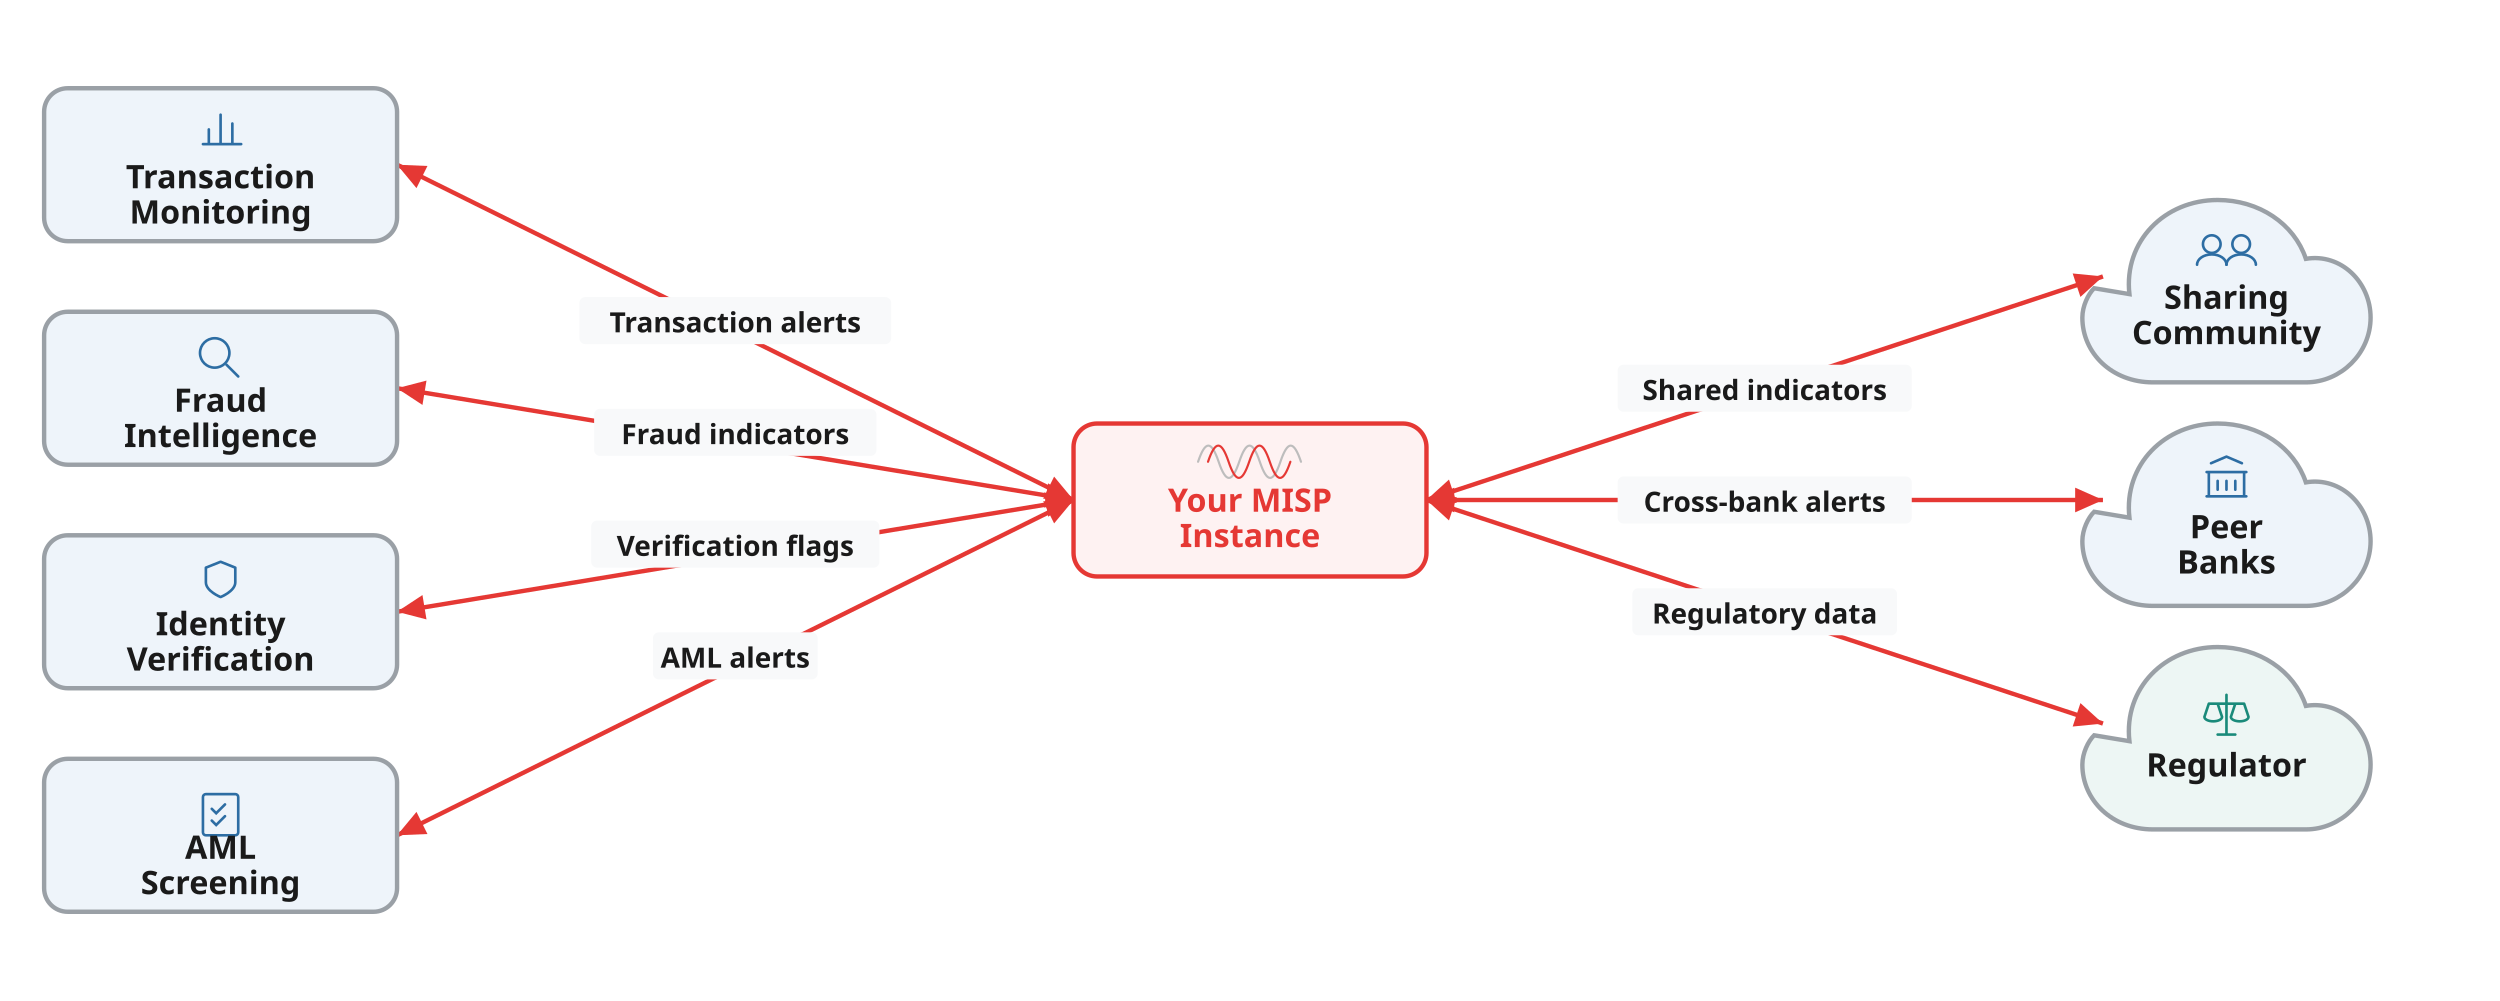
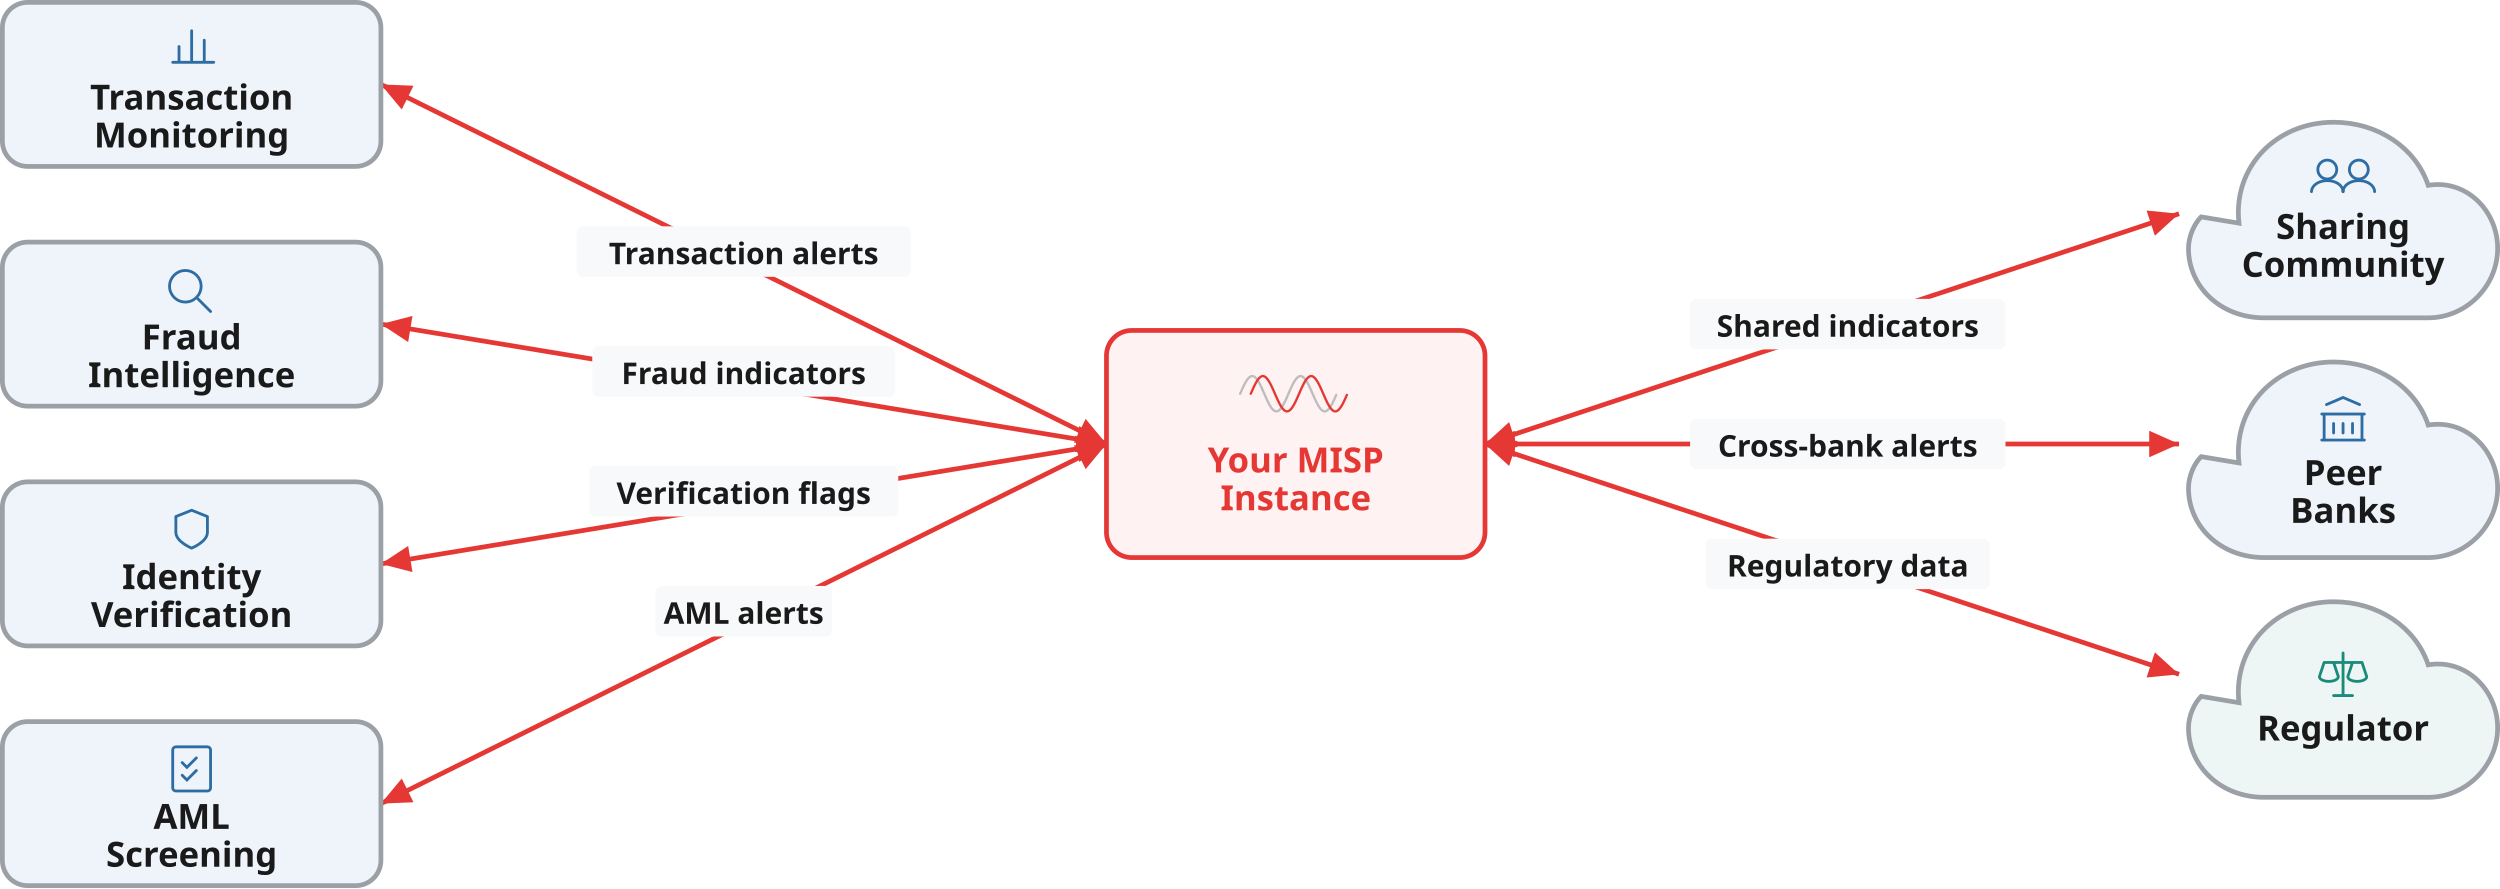
- <svg xmlns="http://www.w3.org/2000/svg" fill="none" viewBox="0 0 850 340">
+ <svg xmlns="http://www.w3.org/2000/svg" fill="none" viewBox="14.25 29.25 792.5 281.5">
  <defs>
    <marker id="a" markerHeight="7" markerWidth="7" orient="auto-start-reverse" refX="9" refY="5" viewBox="0 0 10 10">
      <path fill="#e53834" d="m0 1 9 4-9 4z" />
    </marker>
  </defs>
  <path stroke="#e53834" stroke-width="1.5" marker-start="url(#a)" marker-end="url(#a)" d="M135 56 L365 170" />
  <path stroke="#e53834" stroke-width="1.5" marker-start="url(#a)" marker-end="url(#a)" d="M135 132 L365 170" />
  <path stroke="#e53834" stroke-width="1.5" marker-start="url(#a)" marker-end="url(#a)" d="M135 208 L365 170" />
  <path stroke="#e53834" stroke-width="1.5" marker-start="url(#a)" marker-end="url(#a)" d="M135 284 L365 170" />
-   <path stroke="#e53834" stroke-width="1.5" marker-start="url(#a)" marker-end="url(#a)" d="M485 170 L715 94" />
-   <path stroke="#e53834" stroke-width="1.5" marker-start="url(#a)" marker-end="url(#a)" d="M485 170 L715 170" />
-   <path stroke="#e53834" stroke-width="1.5" marker-start="url(#a)" marker-end="url(#a)" d="M485 170 L715 246" />
+   <path stroke="#e53834" stroke-width="1.5" marker-start="url(#a)" marker-end="url(#a)" d="M485 170 L705 97" />
+   <path stroke="#e53834" stroke-width="1.5" marker-start="url(#a)" marker-end="url(#a)" d="M485 170 L705 170" />
+   <path stroke="#e53834" stroke-width="1.5" marker-start="url(#a)" marker-end="url(#a)" d="M485 170 L705 243" />
  <rect width="120" height="52" x="15" y="30" fill="#eef4fa" stroke="#9aa0a6" stroke-width="1.5" rx="8" />
  <path stroke="#2d6da3" stroke-linecap="round" stroke-linejoin="round" stroke-width=".9" d="M69 49h13m-11 0v-5m4 5v-10m4 10v-7" />
  <text x="75" y="64" fill="#1a1a1a" font-family="Manrope, sans-serif" font-size="11" font-weight="700" text-anchor="middle">Transaction</text>
  <text x="75" y="76" fill="#1a1a1a" font-family="Manrope, sans-serif" font-size="11" font-weight="700" text-anchor="middle">Monitoring</text>
  <rect width="120" height="52" x="15" y="106" fill="#eef4fa" stroke="#9aa0a6" stroke-width="1.5" rx="8" />
  <circle cx="73" cy="120" r="5" stroke="#2d6da3" stroke-width=".9" fill="none" />
  <line x1="77" y1="124" x2="81" y2="128" stroke="#2d6da3" stroke-width=".9" stroke-linecap="round" />
  <text x="75" y="140" fill="#1a1a1a" font-family="Manrope, sans-serif" font-size="11" font-weight="700" text-anchor="middle">Fraud</text>
  <text x="75" y="152" fill="#1a1a1a" font-family="Manrope, sans-serif" font-size="11" font-weight="700" text-anchor="middle">Intelligence</text>
  <rect width="120" height="52" x="15" y="182" fill="#eef4fa" stroke="#9aa0a6" stroke-width="1.5" rx="8" />
  <path stroke="#2d6da3" stroke-linecap="round" stroke-linejoin="round" stroke-width=".9" fill="none" d="M75 191l-5 2v5c0 3 5 5 5 5s5-2 5-5v-5z" />
  <text x="75" y="216" fill="#1a1a1a" font-family="Manrope, sans-serif" font-size="11" font-weight="700" text-anchor="middle">Identity</text>
  <text x="75" y="228" fill="#1a1a1a" font-family="Manrope, sans-serif" font-size="11" font-weight="700" text-anchor="middle">Verification</text>
  <rect width="120" height="52" x="15" y="258" fill="#eef4fa" stroke="#9aa0a6" stroke-width="1.5" rx="8" />
-   <rect x="69" y="270" width="12" height="14" rx="1" stroke="#2d6da3" stroke-width=".9" fill="none" />
-   <path stroke="#2d6da3" stroke-linecap="round" stroke-width=".9" fill="none" d="M72 275l1.5 1.5 3-3m-4.5 5.5l1.5 1.5 3-3" />
+   <rect x="69" y="266" width="12" height="14" rx="1" stroke="#2d6da3" stroke-width=".9" fill="none" />
+   <path stroke="#2d6da3" stroke-linecap="round" stroke-width=".9" fill="none" d="M72 271l1.5 1.5 3-3m-4.5 5.5l1.5 1.5 3-3" />
  <text x="75" y="292" fill="#1a1a1a" font-family="Manrope, sans-serif" font-size="11" font-weight="700" text-anchor="middle">AML</text>
  <text x="75" y="304" fill="#1a1a1a" font-family="Manrope, sans-serif" font-size="11" font-weight="700" text-anchor="middle">Screening</text>
-   <rect width="120" height="52" x="365" y="144" fill="#fef2f2" stroke="#e53834" stroke-width="1.5" rx="8" />
-   <g transform="translate(407,149) scale(0.1129,0.11268)">
-     <path d="M3 71c22-65 40-65 62 0s40 65 62 0 40-65 62 0 40 65 62 0 40-65 62 0" fill="none" stroke="#bdbdbd" stroke-width="6.55" stroke-linecap="round" />
-     <path d="M33 71c22-65 40-65 62 0s40 65 62 0 40-65 62 0 40 65 62 0" fill="none" stroke="#e53834" stroke-width="6.55" stroke-linecap="round" />
+   <rect width="120" height="72" x="365" y="134" fill="#fef2f2" stroke="#e53834" stroke-width="1.5" rx="8" />
+   <g transform="translate(407,144) scale(0.1144)">
+     <g transform="translate(-79.72451,-588.4308)">
+       <path d="m 82.999,676.411 c 0.897,-2.059 1.793,-4.119 2.69,-6.161 0.897,-2.043 1.793,-4.069 2.69,-6.063 0.897,-1.994 1.793,-3.955 2.69,-5.869 0.897,-1.913 1.793,-3.778 2.69,-5.581 0.897,-1.802 1.793,-3.541 2.69,-5.204 0.897,-1.662 1.793,-3.248 2.69,-4.744 0.897,-1.496 1.793,-2.903 2.69,-4.209 0.897,-1.306 1.793,-2.511 2.69,-3.606 0.897,-1.095 1.793,-2.08 2.69,-2.947 0.897,-0.867 1.793,-1.615 2.69,-2.24 0.897,-0.625 1.793,-1.125 2.69,-1.498 0.897,-0.373 1.793,-0.617 2.69,-0.732 0.897,-0.115 1.793,-0.099 2.69,0.046 0.897,0.145 1.793,0.421 2.69,0.823 0.897,0.403 1.793,0.933 2.69,1.587 0.897,0.654 1.793,1.431 2.69,2.326 0.897,0.894 1.793,1.907 2.69,3.028 0.897,1.121 1.793,2.351 2.69,3.681 0.897,1.33 1.793,2.759 2.69,4.276 0.897,1.517 1.793,3.122 2.69,4.803 0.897,1.68 1.793,3.436 2.69,5.253 0.897,1.817 1.793,3.695 2.69,5.62 0.897,1.924 1.793,3.895 2.69,5.897 0.897,2.001 1.793,4.034 2.69,6.08 0.897,2.046 1.793,4.107 2.69,6.167 0.897,2.059 1.793,4.116 2.69,6.155 0.897,2.039 1.793,4.059 2.69,6.045 0.897,1.986 1.793,3.938 2.69,5.839 0.897,1.902 1.793,3.753 2.69,5.54 0.897,1.787 1.793,3.509 2.69,5.153 0.897,1.644 1.793,3.209 2.69,4.684 0.897,1.475 1.793,2.858 2.69,4.141 0.897,1.282 1.793,2.462 2.69,3.531 0.897,1.069 1.793,2.026 2.69,2.865 0.897,0.839 1.793,1.558 2.69,2.154 0.897,0.595 1.793,1.066 2.69,1.408 0.897,0.342 1.793,0.556 2.69,0.64 0.897,0.084 1.793,0.037 2.69,-0.139 0.897,-0.176 1.793,-0.482 2.69,-0.915 0.897,-0.433 1.793,-0.993 2.69,-1.676 0.897,-0.683 1.793,-1.489 2.69,-2.411 0.897,-0.922 1.793,-1.961 2.69,-3.108 0.897,-1.147 1.793,-2.402 2.69,-3.755 0.897,-1.353 1.793,-2.804 2.69,-4.342 0.897,-1.538 1.793,-3.162 2.69,-4.86 0.897,-1.698 1.793,-3.47 2.69,-5.301 0.897,-1.831 1.793,-3.722 2.69,-5.657 0.897,-1.935 1.793,-3.915 2.69,-5.923 0.897,-2.008 1.793,-4.046 2.69,-6.095 0.897,-2.05 1.793,-4.112 2.69,-6.17 0.897,-2.058 1.793,-4.113 2.69,-6.147 0.897,-2.034 1.793,-4.048 2.69,-6.026 0.897,-1.978 1.793,-3.919 2.69,-5.809 0.897,-1.89 1.793,-3.727 2.69,-5.499 0.897,-1.772 1.793,-3.477 2.69,-5.102 0.897,-1.625 1.793,-3.17 2.69,-4.624 0.897,-1.453 1.793,-2.814 2.69,-4.072 0.897,-1.258 1.793,-2.412 2.69,-3.455 0.897,-1.042 1.793,-1.972 2.69,-2.783 0.897,-0.811 1.793,-1.501 2.69,-2.067 0.897,-0.566 1.793,-1.006 2.69,-1.318 0.897,-0.312 1.793,-0.495 2.69,-0.548 0.897,-0.053 1.793,0.024 2.69,0.231 0.897,0.207 1.793,0.543 2.69,1.006 0.897,0.463 1.793,1.053 2.69,1.765 0.897,0.712 1.793,1.546 2.69,2.496 0.897,0.95 1.793,2.015 2.69,3.187 0.897,1.172 1.793,2.452 2.69,3.828 0.897,1.376 1.793,2.849 2.69,4.407 0.897,1.558 1.793,3.201 2.69,4.917 0.897,1.715 1.793,3.503 2.69,5.348 0.897,1.845 1.793,3.748 2.69,5.694 0.897,1.946 1.793,3.934 2.69,5.949 0.897,2.015 1.793,4.057 2.69,6.109 0.897,2.052 1.793,4.115 2.69,6.173 0.897,2.057 1.793,4.109 2.69,6.138 0.897,2.029 1.793,4.036 2.69,6.005 0.897,1.969 1.793,3.899 2.69,5.777 0.897,1.877 1.793,3.701 2.69,5.456 0.897,1.756 1.793,3.443 2.69,5.049 0.897,1.606 1.793,3.131 2.69,4.562 0.897,1.431 1.793,2.768 2.69,4.002 0.897,1.233 1.793,2.362 2.69,3.378 0.897,1.016 1.793,1.918 2.69,2.7 0.897,0.782 1.793,1.443 2.69,1.979 0.897,0.536 1.793,0.946 2.69,1.227 0.897,0.281 1.793,0.433 2.69,0.456 0.897,0.022 1.793,-0.086 2.69,-0.323 0.897,-0.237 1.793,-0.604 2.69,-1.097 0.897,-0.493 1.793,-1.113 2.69,-1.854 0.897,-0.741 1.793,-1.603 2.69,-2.58 0.897,-0.977 1.793,-2.069 2.69,-3.266 0.897,-1.197 1.793,-2.501 2.69,-3.9 0.897,-1.399 1.793,-2.893 2.69,-4.471 0.897,-1.578 1.793,-3.24 2.69,-4.972 0.897,-1.732 1.793,-3.535 2.69,-5.393 0.897,-1.859 1.793,-3.773 2.69,-5.729 0.897,-1.955 1.793,-3.952 2.69,-5.973 0.897,-2.021 1.793,-4.067 2.69,-6.122" style="fill:none;stroke:#bdbdbd;stroke-width:6.549;stroke-linecap:round;stroke-linejoin:miter;stroke-miterlimit:0.7" />
+       <path d="m 112.48,676.411 c 0.897,-2.059 1.793,-4.119 2.69,-6.161 0.897,-2.043 1.793,-4.069 2.69,-6.063 0.897,-1.994 1.793,-3.955 2.69,-5.869 0.897,-1.913 1.793,-3.778 2.69,-5.581 0.897,-1.802 1.793,-3.541 2.69,-5.204 0.897,-1.662 1.793,-3.248 2.69,-4.744 0.897,-1.496 1.793,-2.903 2.69,-4.209 0.897,-1.306 1.793,-2.511 2.69,-3.606 0.897,-1.095 1.793,-2.08 2.69,-2.947 0.897,-0.867 1.793,-1.615 2.69,-2.24 0.897,-0.625 1.793,-1.125 2.69,-1.498 0.897,-0.373 1.793,-0.617 2.69,-0.732 0.897,-0.115 1.793,-0.099 2.69,0.046 0.897,0.145 1.793,0.421 2.69,0.823 0.897,0.403 1.793,0.933 2.69,1.587 0.897,0.654 1.793,1.431 2.69,2.326 0.897,0.894 1.793,1.907 2.69,3.028 0.897,1.121 1.793,2.351 2.69,3.681 0.897,1.33 1.793,2.759 2.69,4.276 0.897,1.517 1.793,3.122 2.69,4.803 0.897,1.68 1.793,3.436 2.69,5.253 0.897,1.817 1.793,3.695 2.69,5.62 0.897,1.924 1.793,3.895 2.69,5.897 0.897,2.001 1.793,4.034 2.69,6.08 0.897,2.047 1.793,4.108 2.69,6.167 0.897,2.059 1.793,4.116 2.69,6.155 0.897,2.039 1.793,4.059 2.69,6.045 0.897,1.986 1.793,3.938 2.69,5.839 0.897,1.902 1.793,3.753 2.69,5.54 0.897,1.787 1.793,3.509 2.69,5.153 0.897,1.644 1.793,3.209 2.69,4.684 0.897,1.475 1.793,2.858 2.69,4.141 0.897,1.282 1.793,2.462 2.69,3.531 0.897,1.069 1.793,2.026 2.69,2.865 0.897,0.839 1.793,1.558 2.69,2.154 0.897,0.595 1.793,1.066 2.69,1.408 0.897,0.342 1.793,0.556 2.69,0.64 0.897,0.084 1.793,0.037 2.69,-0.139 0.897,-0.176 1.793,-0.482 2.69,-0.915 0.897,-0.433 1.793,-0.993 2.69,-1.676 0.897,-0.683 1.793,-1.489 2.69,-2.411 0.897,-0.922 1.793,-1.961 2.69,-3.108 0.897,-1.147 1.793,-2.402 2.69,-3.755 0.897,-1.353 1.793,-2.804 2.69,-4.342 0.897,-1.538 1.793,-3.162 2.69,-4.86 0.897,-1.698 1.793,-3.47 2.69,-5.301 0.897,-1.831 1.793,-3.722 2.69,-5.657 0.897,-1.935 1.793,-3.915 2.69,-5.923 0.897,-2.008 1.793,-4.046 2.69,-6.095 0.897,-2.05 1.793,-4.112 2.69,-6.17 0.897,-2.058 1.793,-4.113 2.69,-6.147 0.897,-2.034 1.793,-4.048 2.69,-6.026 0.897,-1.978 1.793,-3.919 2.69,-5.809 0.897,-1.89 1.793,-3.727 2.69,-5.499 0.897,-1.772 1.793,-3.477 2.69,-5.102 0.897,-1.625 1.793,-3.17 2.69,-4.624 0.897,-1.453 1.793,-2.814 2.69,-4.072 0.897,-1.258 1.793,-2.412 2.69,-3.455 0.897,-1.042 1.793,-1.972 2.69,-2.783 0.897,-0.811 1.793,-1.501 2.69,-2.067 0.897,-0.566 1.793,-1.006 2.69,-1.318 0.897,-0.312 1.793,-0.495 2.69,-0.548 0.897,-0.053 1.793,0.024 2.69,0.231 0.897,0.207 1.793,0.543 2.69,1.006 0.897,0.463 1.793,1.053 2.69,1.765 0.897,0.712 1.793,1.546 2.69,2.496 0.897,0.95 1.793,2.015 2.69,3.187 0.897,1.172 1.793,2.452 2.69,3.828 0.897,1.376 1.793,2.849 2.69,4.407 0.897,1.558 1.793,3.201 2.69,4.917 0.897,1.715 1.793,3.503 2.69,5.348 0.897,1.845 1.793,3.748 2.69,5.694 0.897,1.946 1.793,3.934 2.69,5.949 0.897,2.015 1.793,4.057 2.69,6.109 0.897,2.052 1.793,4.115 2.69,6.173 0.897,2.057 1.793,4.109 2.69,6.138 0.897,2.029 1.793,4.036 2.69,6.005 0.897,1.969 1.793,3.899 2.69,5.777 0.897,1.877 1.793,3.701 2.69,5.456 0.897,1.756 1.793,3.443 2.69,5.049 0.897,1.606 1.793,3.131 2.69,4.562 0.897,1.431 1.793,2.768 2.69,4.002 0.897,1.233 1.793,2.362 2.69,3.378 0.897,1.016 1.793,1.918 2.69,2.7 0.897,0.782 1.793,1.443 2.69,1.979 0.897,0.536 1.793,0.946 2.69,1.227 0.897,0.281 1.793,0.433 2.69,0.456 0.897,0.022 1.793,-0.086 2.69,-0.323 0.897,-0.237 1.793,-0.604 2.69,-1.097 0.897,-0.493 1.793,-1.113 2.69,-1.853 0.897,-0.741 1.793,-1.603 2.69,-2.58 0.897,-0.977 1.793,-2.069 2.69,-3.266 0.897,-1.197 1.793,-2.501 2.69,-3.9 0.897,-1.399 1.793,-2.893 2.69,-4.471 0.897,-1.578 1.793,-3.24 2.69,-4.972 0.897,-1.732 1.793,-3.535 2.69,-5.393 0.897,-1.859 1.793,-3.773 2.69,-5.729 0.897,-1.955 1.793,-3.952 2.69,-5.973 0.897,-2.021 1.793,-4.067 2.69,-6.122" style="fill:none;stroke:#e53834;stroke-width:6.549;stroke-linecap:round;stroke-linejoin:miter;stroke-miterlimit:0.7" />
+     </g>
  </g>
-   <text x="425" y="174" fill="#e53834" font-family="Manrope, sans-serif" font-size="11" font-weight="700" text-anchor="middle">Your MISP</text>
-   <text x="425" y="186" fill="#e53834" font-family="Manrope, sans-serif" font-size="11" font-weight="700" text-anchor="middle">Instance</text>
+   <text x="425" y="179" fill="#e53834" font-family="Manrope, sans-serif" font-size="11" font-weight="700" text-anchor="middle">Your MISP</text>
+   <text x="425" y="191" fill="#e53834" font-family="Manrope, sans-serif" font-size="11" font-weight="700" text-anchor="middle">Instance</text>
  <path d="M724 100 c-2-18 12-32 30-32 c14 0 26 8 30 20 c12-2 22 8 22 20 c0 12-10 22-22 22 h-52 c-14 0-24-10-24-22 c0-4 2-8 4-10z" fill="#eef4fa" stroke="#9aa0a6" stroke-width="1.5" />
  <circle cx="752" cy="83" r="3" stroke="#2d6da3" stroke-width=".9" fill="none" />
  <path stroke="#2d6da3" stroke-linecap="round" stroke-width=".9" fill="none" d="M747 90a5 3.5 0 0110 0" />
  <circle cx="762" cy="83" r="3" stroke="#2d6da3" stroke-width=".9" fill="none" />
  <path stroke="#2d6da3" stroke-linecap="round" stroke-width=".9" fill="none" d="M757 90a5 3.5 0 0110 0" />
  <text x="757" y="105" fill="#1a1a1a" font-family="Manrope, sans-serif" font-size="11" font-weight="700" text-anchor="middle">Sharing</text>
  <text x="757" y="117" fill="#1a1a1a" font-family="Manrope, sans-serif" font-size="11" font-weight="700" text-anchor="middle">Community</text>
  <path d="M724 176 c-2-18 12-32 30-32 c14 0 26 8 30 20 c12-2 22 8 22 20 c0 12-10 22-22 22 h-52 c-14 0-24-10-24-22 c0-4 2-8 4-10z" fill="#eef4fa" stroke="#9aa0a6" stroke-width="1.5" />
  <path stroke="#2d6da3" stroke-linecap="round" stroke-linejoin="round" stroke-width=".9" d="M750.25 168.75h13.5m-13.5-8.25h13.5m-12-3 5.25-2.25 5.25 2.25m-11.25 3v8.25m12-8.25v8.25m-9-5.25v3m3-3v3m3-3v3" />
  <text x="757" y="183" fill="#1a1a1a" font-family="Manrope, sans-serif" font-size="11" font-weight="700" text-anchor="middle">Peer</text>
  <text x="757" y="195" fill="#1a1a1a" font-family="Manrope, sans-serif" font-size="11" font-weight="700" text-anchor="middle">Banks</text>
  <path d="M724 252 c-2-18 12-32 30-32 c14 0 26 8 30 20 c12-2 22 8 22 20 c0 12-10 22-22 22 h-52 c-14 0-24-10-24-22 c0-4 2-8 4-10z" fill="#edf6f4" stroke="#9aa0a6" stroke-width="1.5" />
  <path stroke="#1a8a7a" stroke-linecap="round" stroke-linejoin="round" stroke-width=".9" d="M757 236.25v13.5m-3 0h6m-9-10.5h12m-12 0-1.5 4.5c0 .825 1.35 1.5 3 1.5s3-.675 3-1.5l-1.5-4.5m6 0-1.5 4.5c0 .825 1.35 1.5 3 1.5s3-.675 3-1.5l-1.5-4.5" />
  <text x="757" y="264" fill="#1a1a1a" font-family="Manrope, sans-serif" font-size="11" font-weight="700" text-anchor="middle">Regulator</text>
  <rect x="197" y="101" width="106" height="16" rx="2" fill="#f8f9fa" />
  <text x="250" y="113" font-family="Manrope, sans-serif" font-size="9.5" fill="#1a1a1a" font-weight="600" text-anchor="middle">Transaction alerts</text>
  <rect x="202" y="139" width="96" height="16" rx="2" fill="#f8f9fa" />
  <text x="250" y="151" font-family="Manrope, sans-serif" font-size="9.5" fill="#1a1a1a" font-weight="600" text-anchor="middle">Fraud indicators</text>
  <rect x="201" y="177" width="98" height="16" rx="2" fill="#f8f9fa" />
  <text x="250" y="189" font-family="Manrope, sans-serif" font-size="9.5" fill="#1a1a1a" font-weight="600" text-anchor="middle">Verification flags</text>
  <rect x="222" y="215" width="56" height="16" rx="2" fill="#f8f9fa" />
  <text x="250" y="227" font-family="Manrope, sans-serif" font-size="9.5" fill="#1a1a1a" font-weight="600" text-anchor="middle">AML alerts</text>
  <rect x="550" y="124" width="100" height="16" rx="2" fill="#f8f9fa" />
  <text x="600" y="136" font-family="Manrope, sans-serif" font-size="9.5" fill="#1a1a1a" font-weight="600" text-anchor="middle">Shared indicators</text>
  <rect x="550" y="162" width="100" height="16" rx="2" fill="#f8f9fa" />
  <text x="600" y="174" font-family="Manrope, sans-serif" font-size="9.5" fill="#1a1a1a" font-weight="600" text-anchor="middle">Cross-bank alerts</text>
  <rect x="555" y="200" width="90" height="16" rx="2" fill="#f8f9fa" />
  <text x="600" y="212" font-family="Manrope, sans-serif" font-size="9.5" fill="#1a1a1a" font-weight="600" text-anchor="middle">Regulatory data</text>
</svg>
